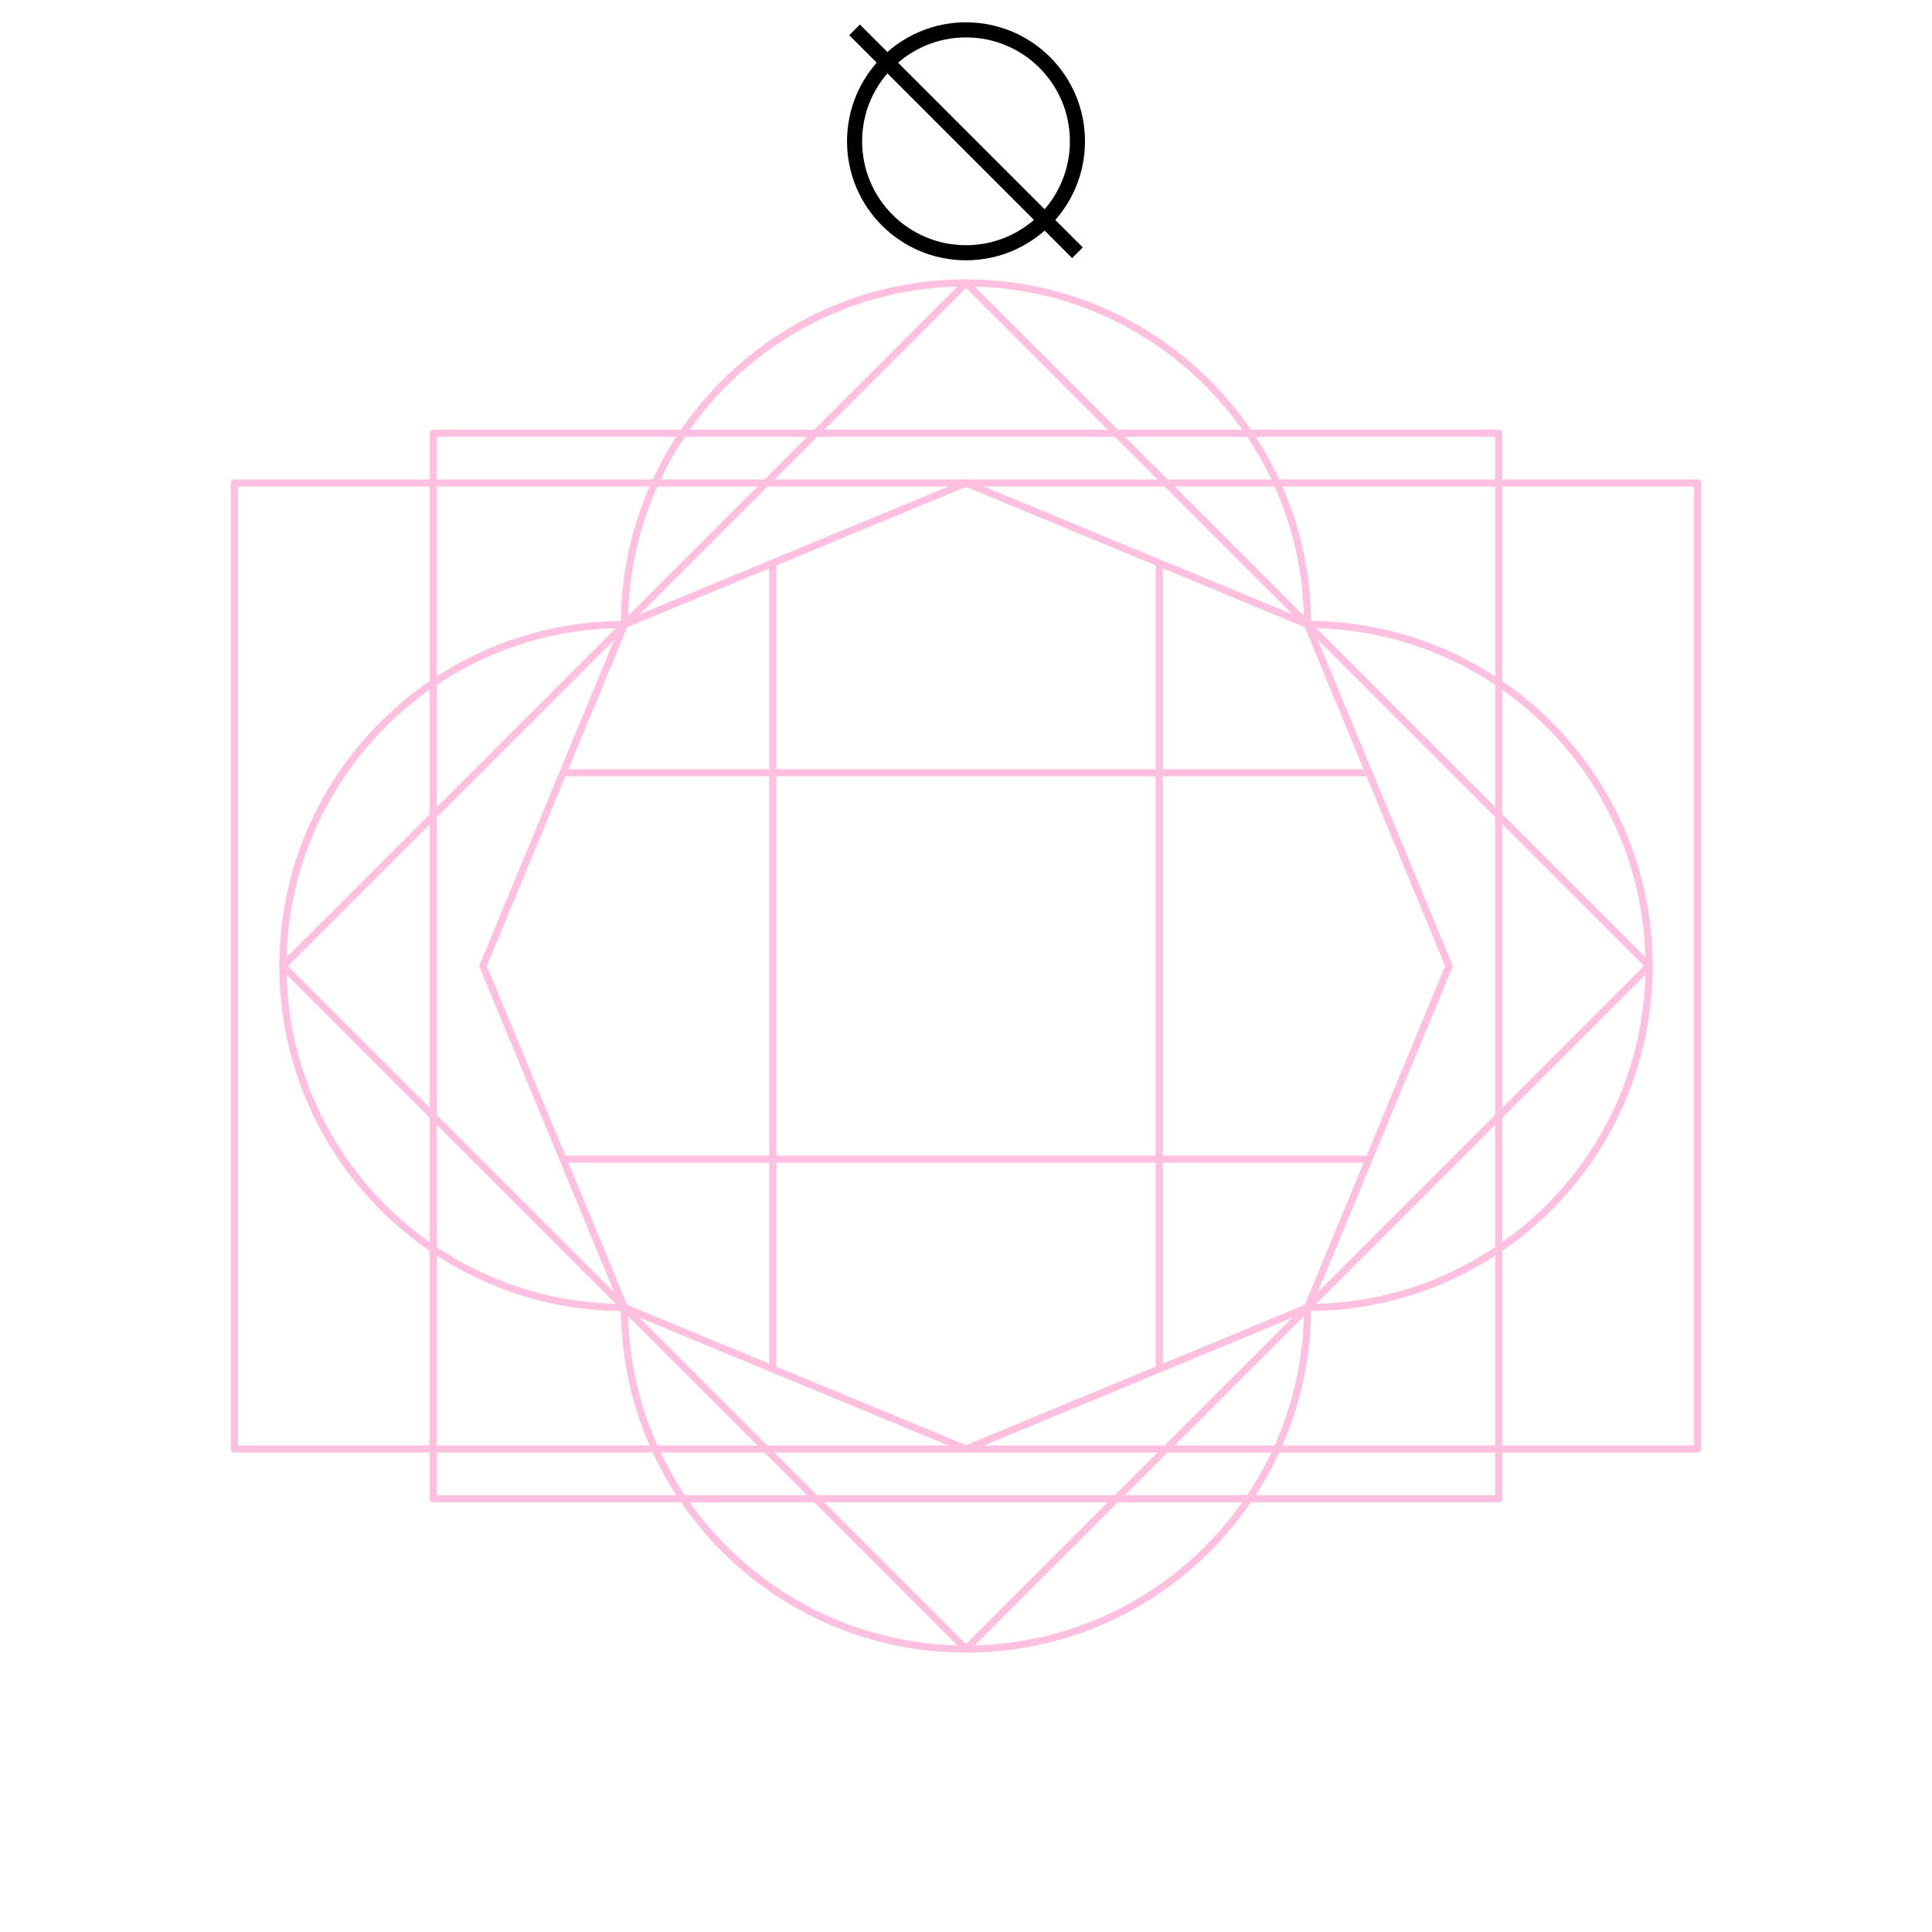
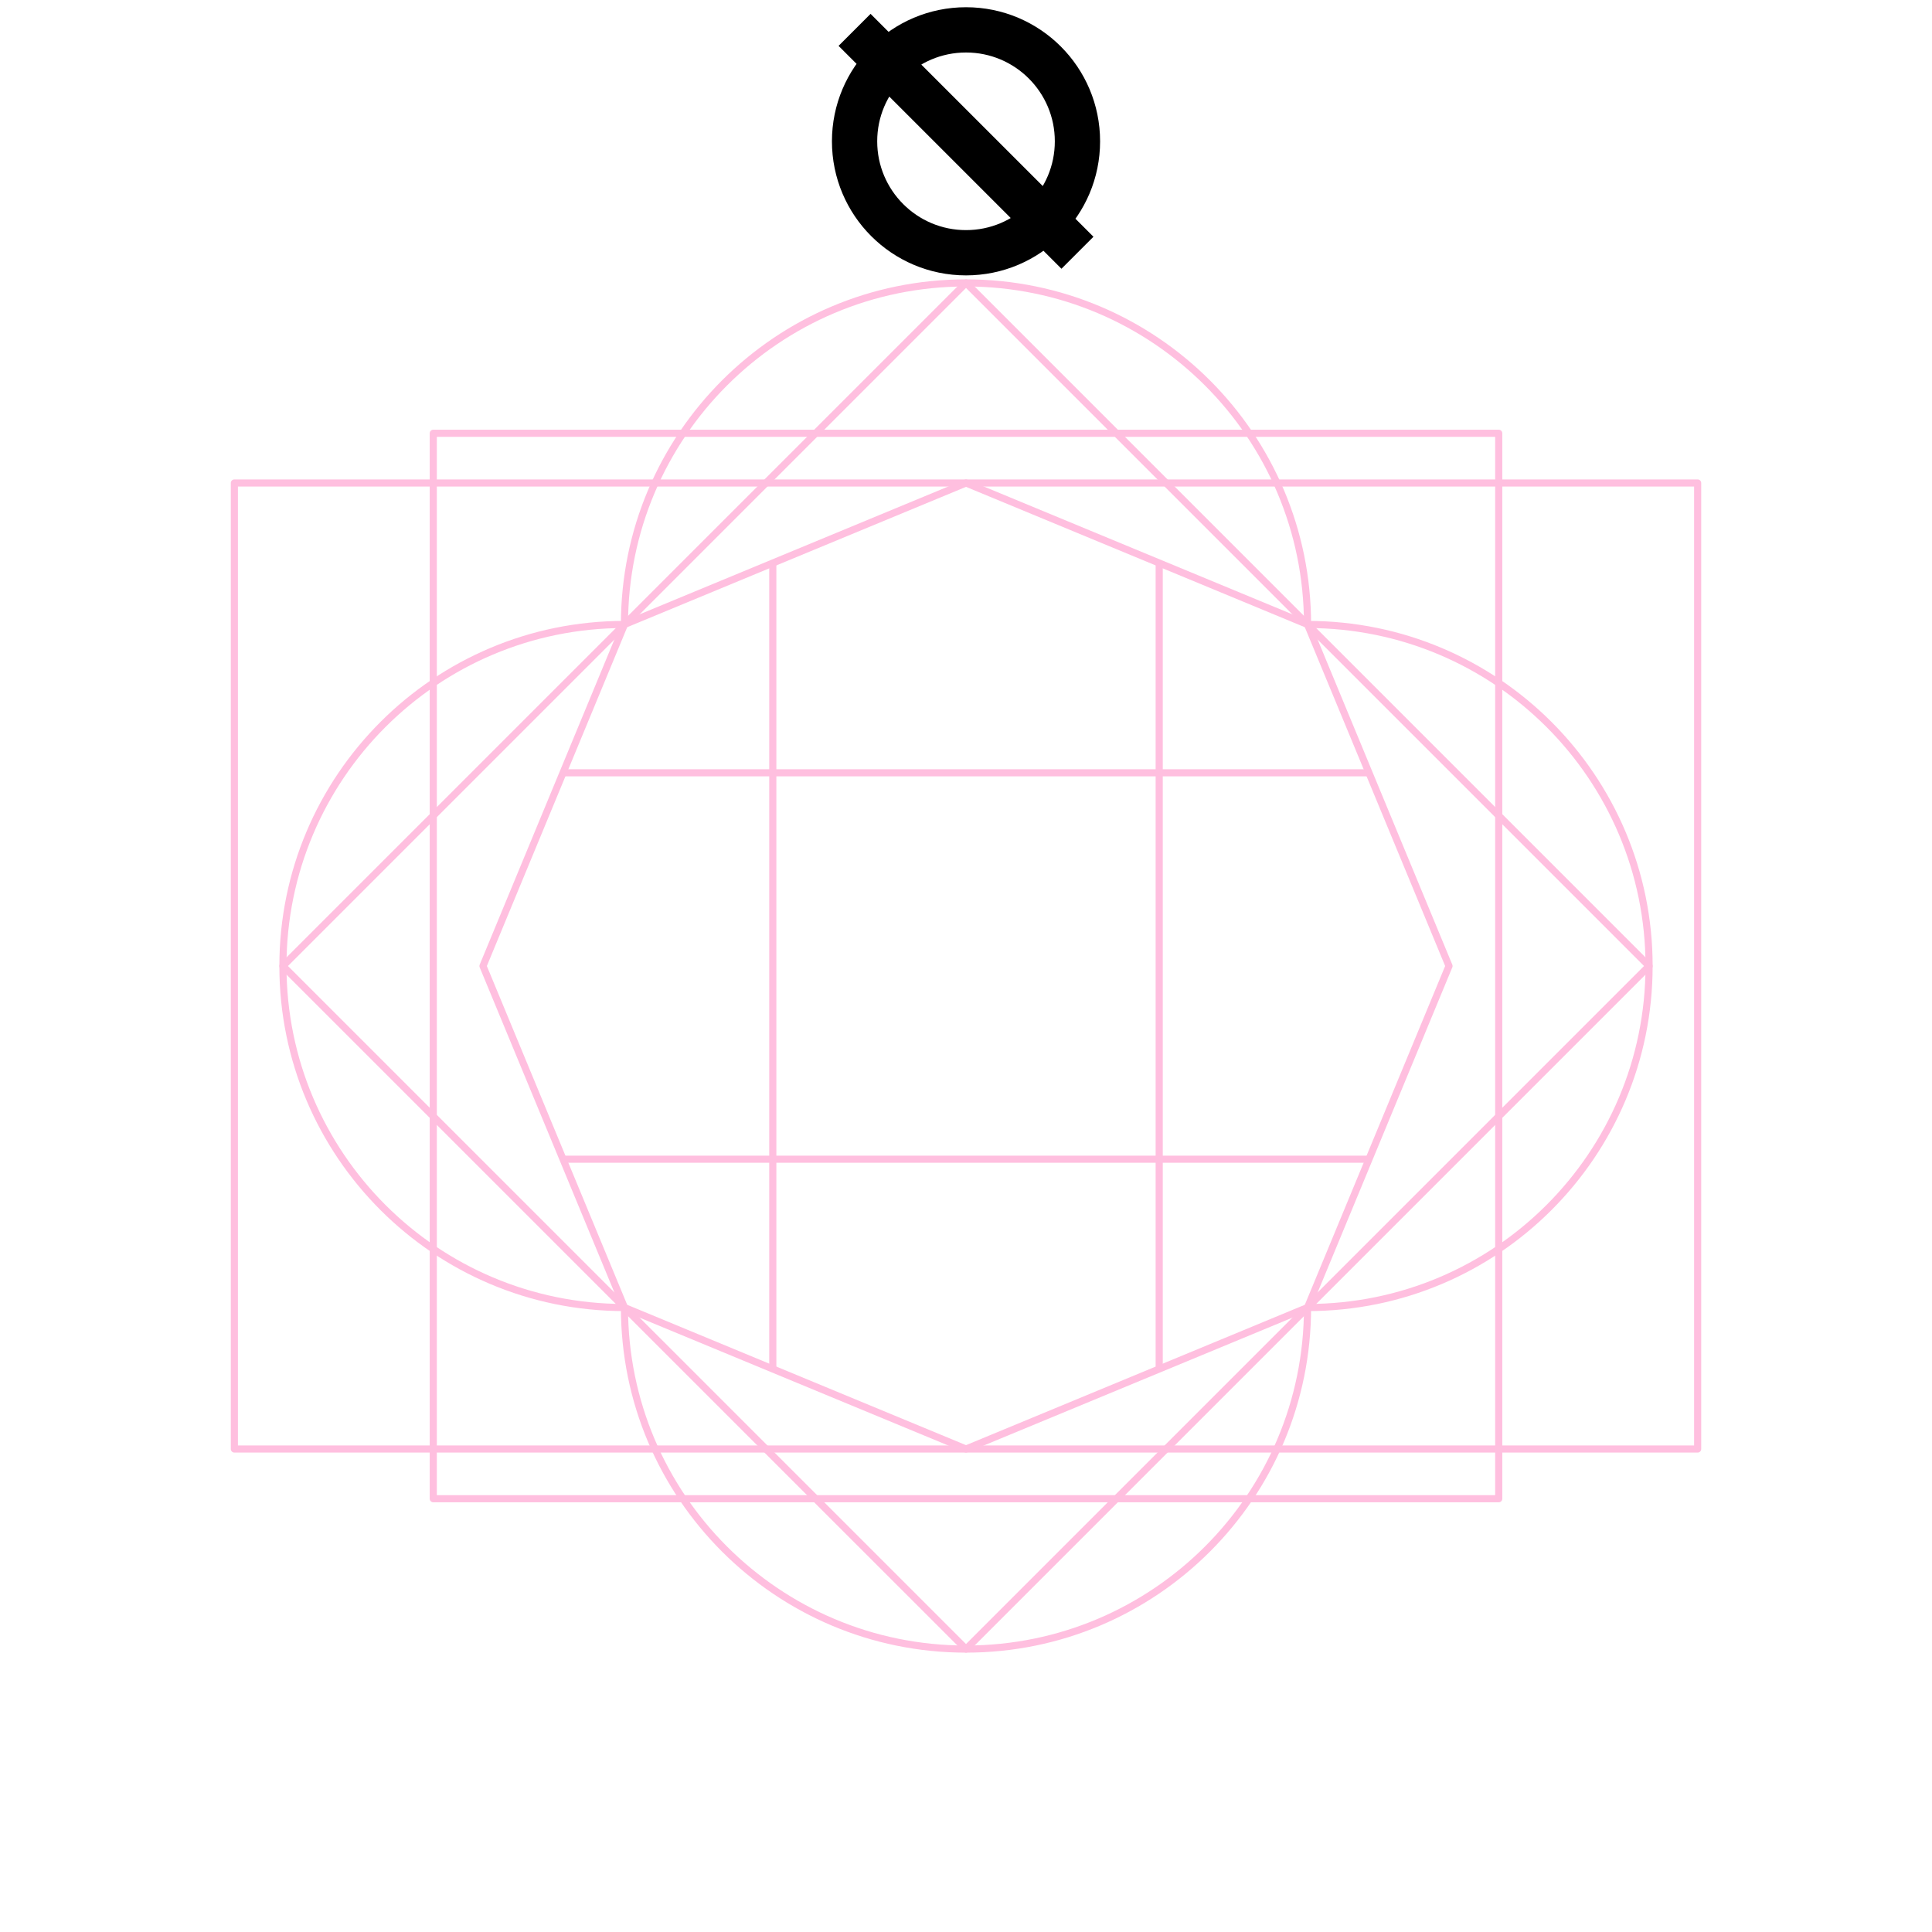
<svg xmlns="http://www.w3.org/2000/svg" width="256" height="256" viewBox="0 0 67.733 67.733" version="1.1" id="svg8">
  <style id="style847" />
  <defs id="defs2">
    <rect x="23.464" y="29.981" width="37.029" height="27.826" id="rect919" />
    <rect id="rect839" height="13.149" width="40.416" y="3.213" x="23.319" />
    <rect x="23.319" y="3.213" width="40.416" height="13.149" id="rect839-3" />
    <rect x="23.319" y="3.213" width="40.416" height="13.149" id="rect852" />
  </defs>
  <g id="layer1" style="display:inline;opacity:1">
-     <g id="g930">
-       <path d="M 37.774,8.861 29.96,1.047 m 7.814,3.907 A 3.907,3.907 0 0 1 33.867,8.861 3.907,3.907 0 0 1 29.96,4.954 3.907,3.907 0 0 1 33.867,1.047 3.907,3.907 0 0 1 37.774,4.954 Z" style="font-variation-settings:normal;display:inline;opacity:1;vector-effect:none;fill:none;fill-opacity:1;stroke:#000000;stroke-width:0.529;stroke-linecap:butt;stroke-linejoin:round;stroke-miterlimit:4;stroke-dasharray:none;stroke-dashoffset:0;stroke-opacity:1;marker:none;paint-order:normal;stop-color:#000000;stop-opacity:1" id="path967" />
+     <g id="g930" style="stroke-width:1.587">
+       <path d="M 37.774,8.861 29.96,1.047 m 7.814,3.907 A 3.907,3.907 0 0 1 33.867,8.861 3.907,3.907 0 0 1 29.96,4.954 3.907,3.907 0 0 1 33.867,1.047 3.907,3.907 0 0 1 37.774,4.954 Z" style="font-variation-settings:normal;display:inline;opacity:1;vector-effect:none;fill:none;fill-opacity:1;stroke:#000000;stroke-width:1.587;stroke-linecap:butt;stroke-linejoin:round;stroke-miterlimit:4;stroke-dasharray:none;stroke-dashoffset:0;stroke-opacity:1;marker:none;paint-order:normal;stop-color:#000000;stop-opacity:1" id="path967" />
    </g>
  </g>
  <g id="layer2" style="opacity:0.25">
    <path d="M 33.867,9.919 A 11.974,11.974 0 0 0 21.893,21.893 11.974,11.974 0 0 0 9.919,33.867 11.974,11.974 0 0 0 21.893,45.84 11.974,11.974 0 0 0 33.867,57.814 11.974,11.974 0 0 0 45.84,45.84 11.974,11.974 0 0 0 57.814,33.867 11.974,11.974 0 0 0 45.84,21.893 11.974,11.974 0 0 0 33.867,9.919 Z" style="font-variation-settings:normal;display:inline;opacity:1;vector-effect:none;fill:none;fill-opacity:1;stroke:#ff0080;stroke-width:0.25;stroke-linecap:butt;stroke-linejoin:round;stroke-miterlimit:4;stroke-dasharray:none;stroke-dashoffset:0;stroke-opacity:1;marker:none;paint-order:normal;stop-color:#000000;stop-opacity:1" id="path919" />
    <path style="opacity:1;vector-effect:none;fill:none;fill-opacity:1;stroke:#ff0080;stroke-width:0.25;stroke-linecap:butt;stroke-linejoin:round;stroke-miterlimit:4;stroke-dasharray:none;stroke-dashoffset:0;stroke-opacity:1;marker:none;paint-order:normal;stop-color:#000000" id="path836" d="M 45.84,45.84 33.867,50.8 21.893,45.84 16.933,33.867 21.893,21.893 33.867,16.933 45.84,21.893 50.8,33.867 Z" />
    <path id="path857" d="M 27.093,19.739 V 47.994" style="fill:none;stroke:#ff0080;stroke-width:0.25;stroke-linejoin:round;stop-color:#000000" />
    <path style="fill:none;stroke:#ff0080;stroke-width:0.25;stroke-linejoin:round;stop-color:#000000" d="M 40.64,19.739 V 47.994" id="path859" />
    <path id="path861" d="M 47.994,27.093 H 19.739" style="fill:none;stroke:#ff0080;stroke-width:0.25;stroke-linejoin:round;stop-color:#000000" />
    <path style="fill:none;stroke:#ff0080;stroke-width:0.25;stroke-linejoin:round;stop-color:#000000" d="M 47.994,40.64 H 19.739" id="path863" />
    <path id="rect838-7" style="font-variation-settings:normal;display:inline;opacity:1;vector-effect:none;fill:none;fill-opacity:1;stroke:#ff0080;stroke-width:0.25;stroke-linecap:butt;stroke-linejoin:round;stroke-miterlimit:4;stroke-dasharray:none;stroke-dashoffset:0;stroke-opacity:1;marker:none;paint-order:normal;stop-color:#000000;stop-opacity:1" d="M 15.19,15.19 H 52.543 V 52.543 H 15.19 Z" />
    <path d="M 33.867,9.919 57.814,33.867 33.867,57.814 9.919,33.867 Z" style="font-variation-settings:normal;display:inline;opacity:1;vector-effect:none;fill:none;fill-opacity:1;stroke:#ff0080;stroke-width:0.25;stroke-linecap:butt;stroke-linejoin:round;stroke-miterlimit:4;stroke-dasharray:none;stroke-dashoffset:0;stroke-opacity:1;marker:none;paint-order:normal;stop-color:#000000;stop-opacity:1" id="rect838-3" />
    <path id="rect838" style="font-variation-settings:normal;display:inline;opacity:1;vector-effect:none;fill:none;fill-opacity:1;stroke:#ff0080;stroke-width:0.25;stroke-linecap:butt;stroke-linejoin:round;stroke-miterlimit:4;stroke-dasharray:none;stroke-dashoffset:0;stroke-opacity:1;marker:none;paint-order:normal;stop-color:#000000;stop-opacity:1" d="M 8.217,16.933 H 59.517 V 50.8 H 8.217 Z" />
  </g>
</svg>
